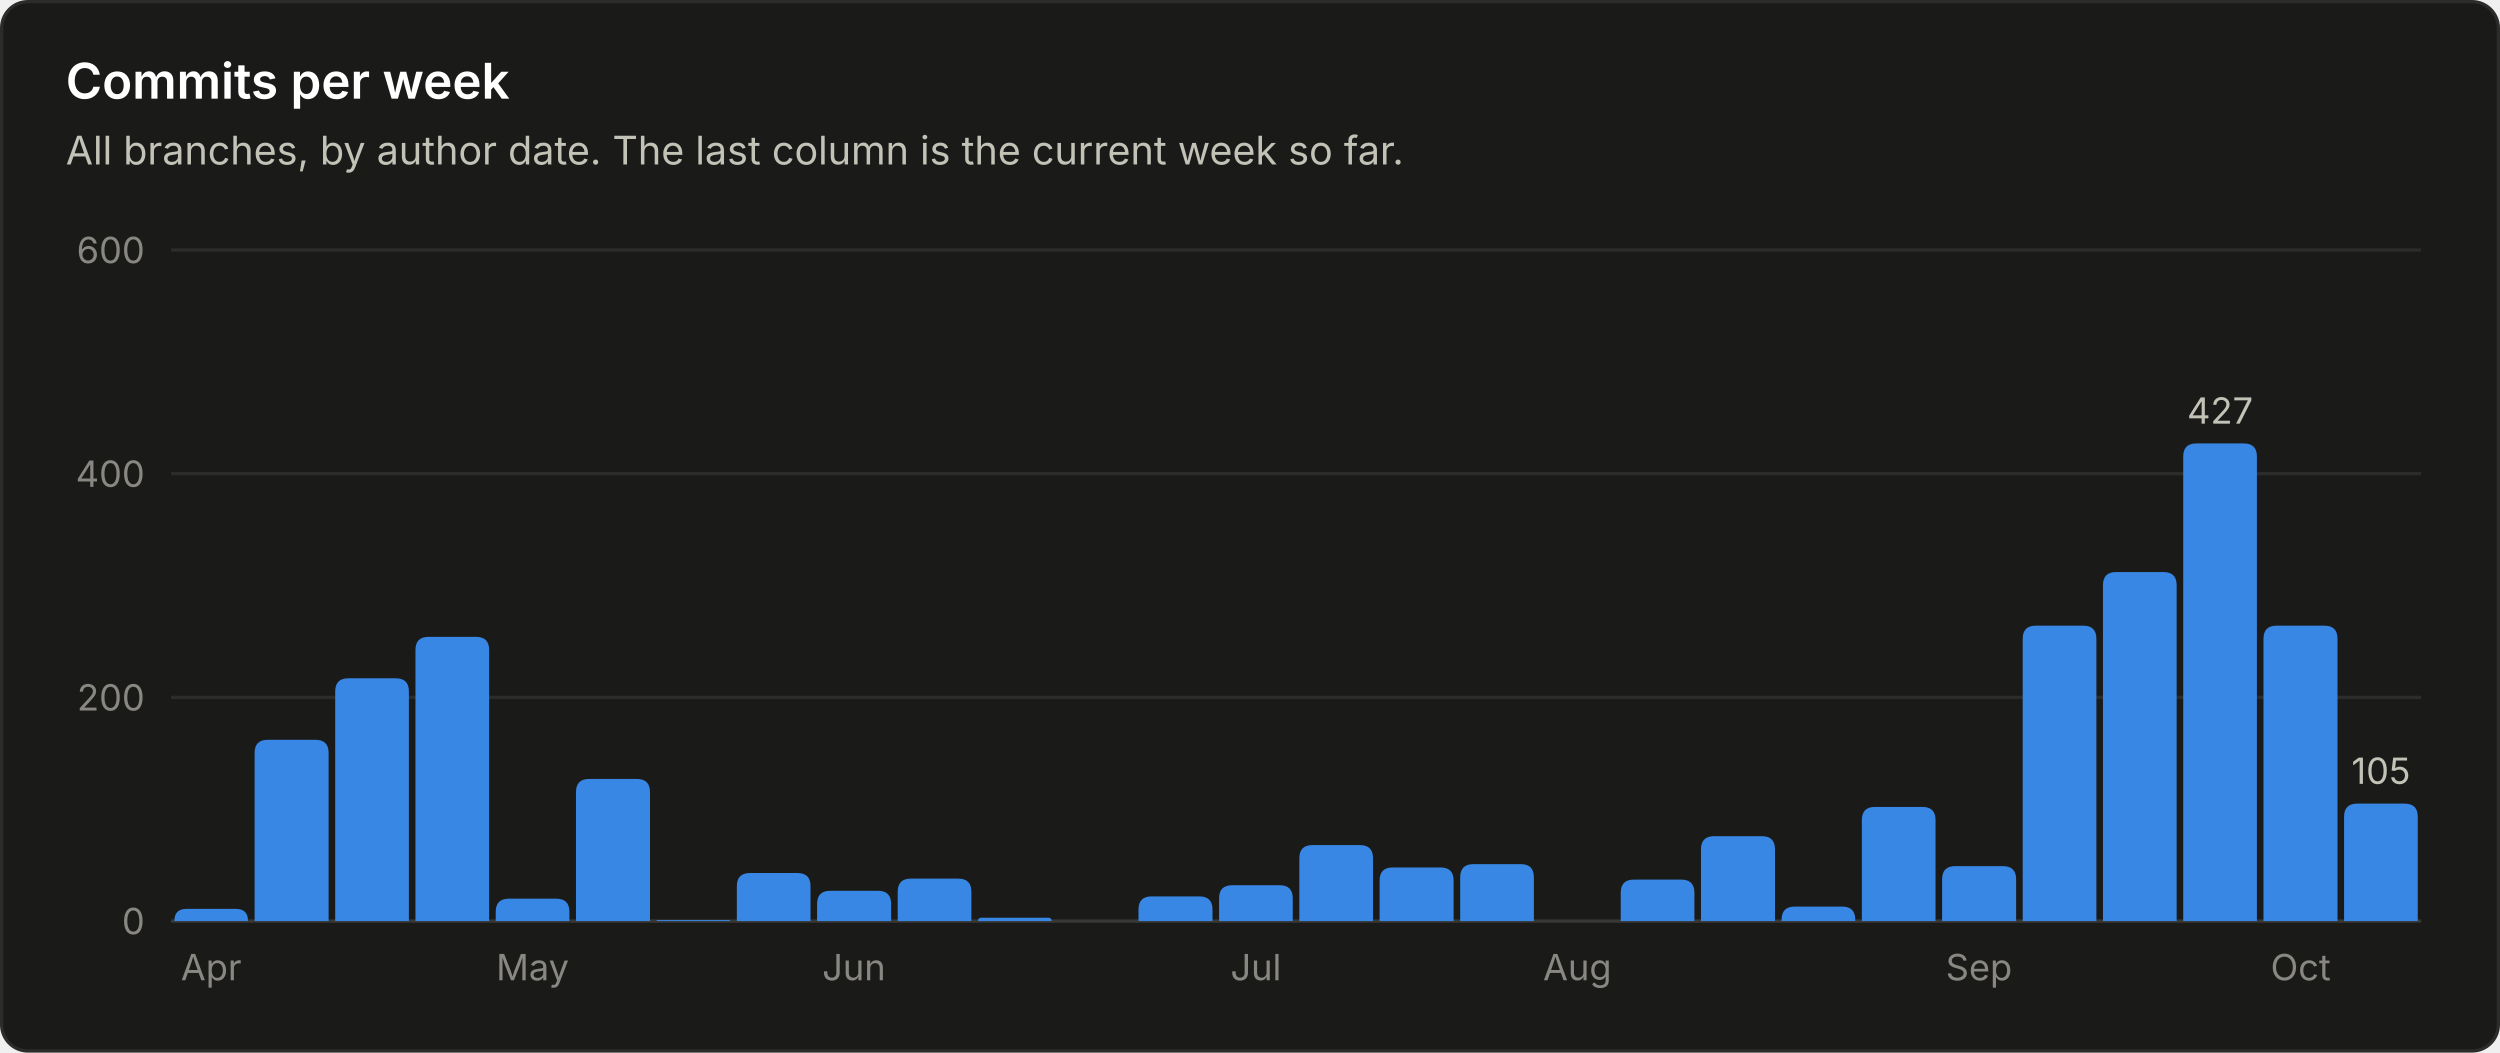
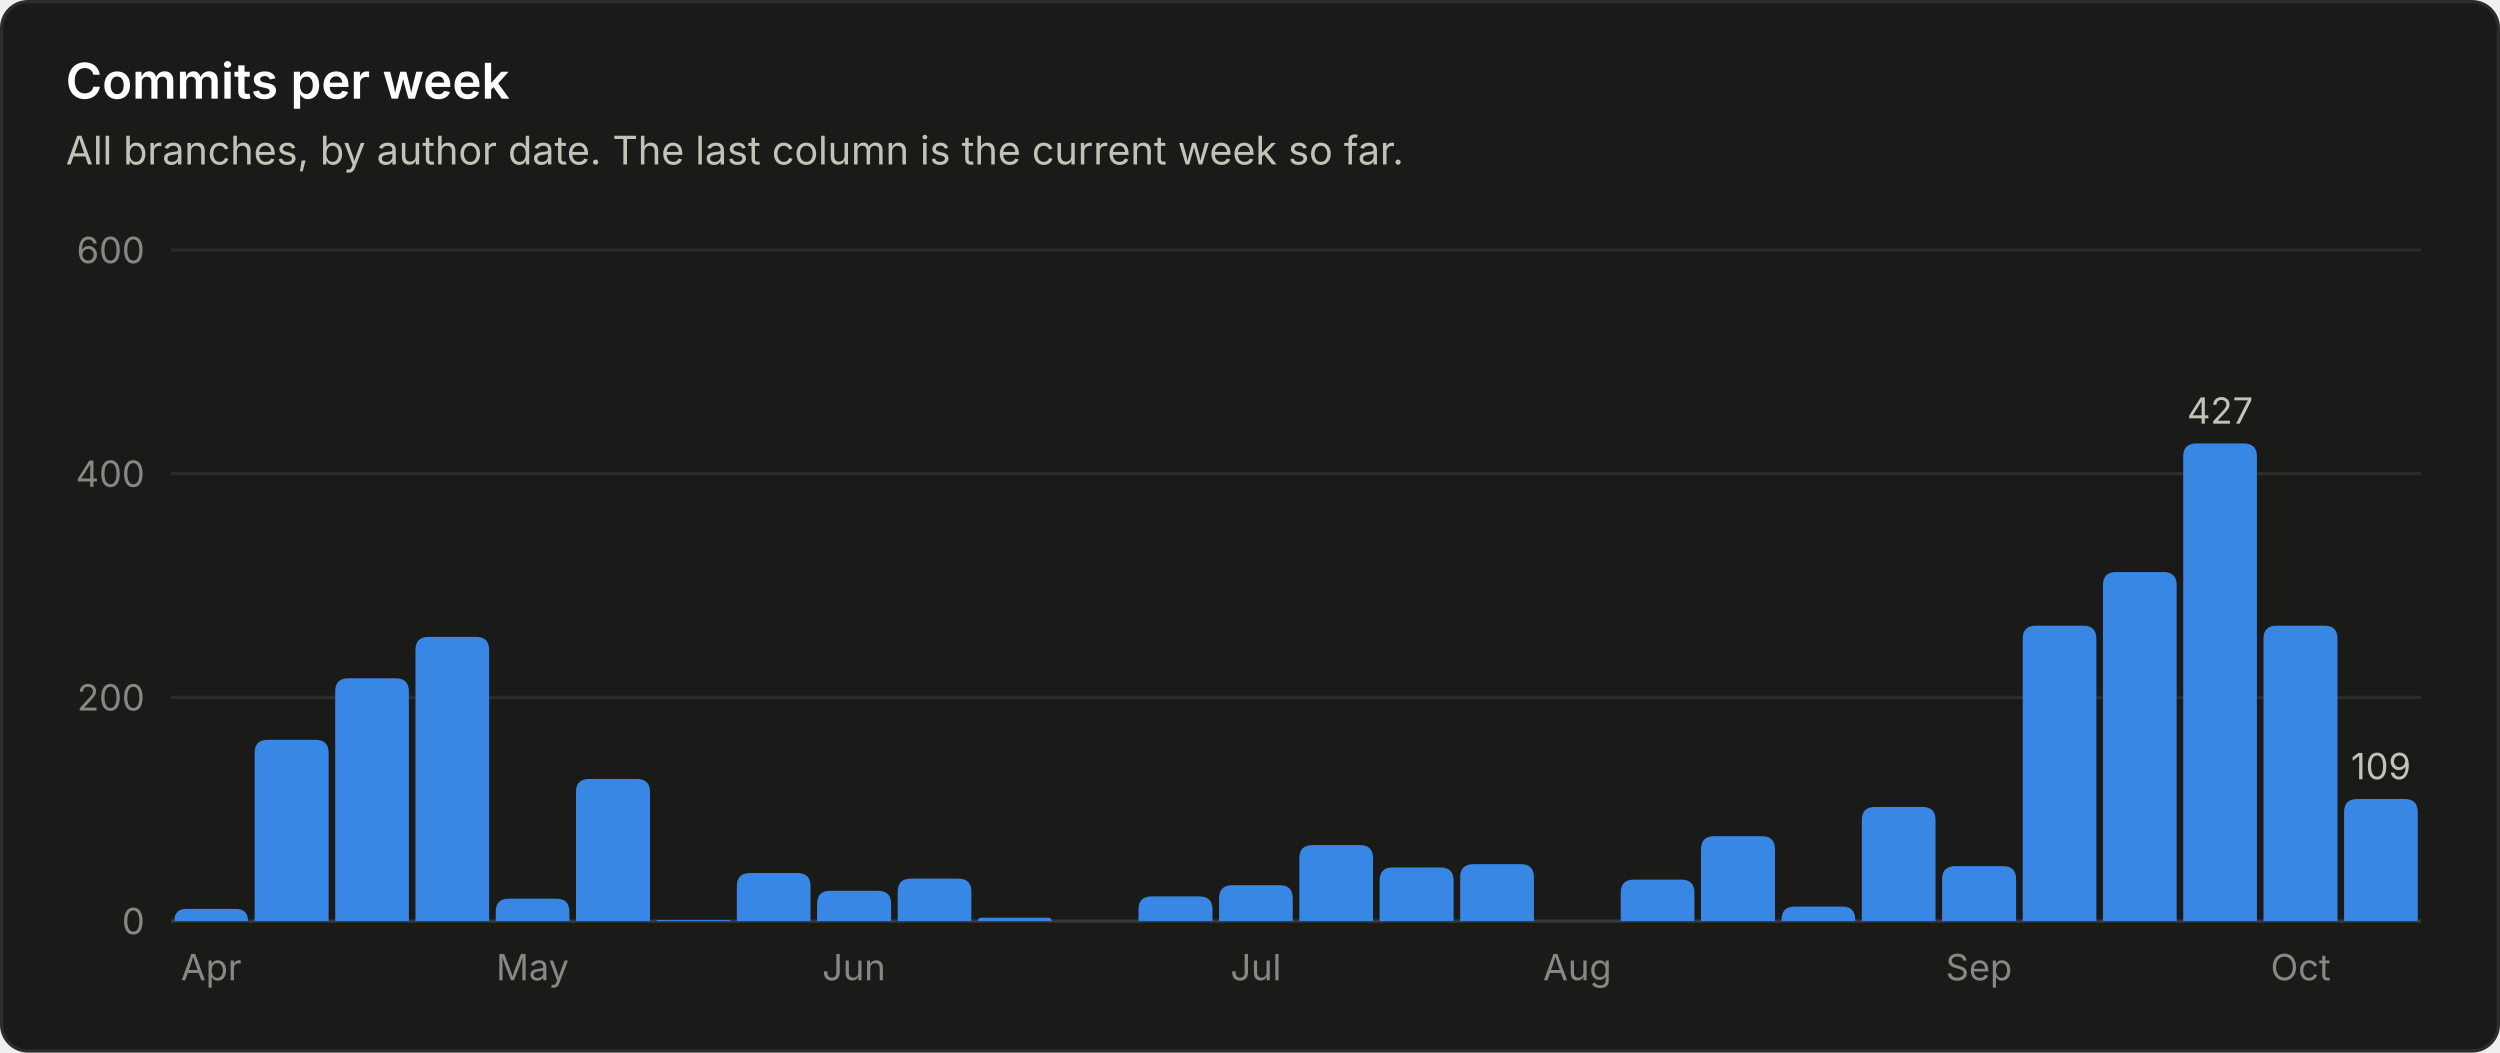
<svg xmlns="http://www.w3.org/2000/svg" viewBox="0 0 760 320" width="760" height="320" role="img" font-family="system-ui, -apple-system, 'Segoe UI', sans-serif">
  <rect x="0.5" y="0.5" width="759" height="319" rx="8" fill="#1a1a19" stroke="#2c2c2a" />
  <text x="20.0" y="30.0" fill="#ffffff" font-size="15" font-weight="600" text-anchor="start">Commits per week</text>
  <text x="20.0" y="50.0" fill="#c3c2b7" font-size="12" font-weight="400" text-anchor="start">All branches, by author date. The last column is the current week so far.</text>
  <line x1="52" y1="280.0" x2="736" y2="280.0" stroke="#383835" stroke-width="1" />
  <text x="44.0" y="284.0" fill="#898781" font-size="11" font-weight="400" text-anchor="end">0</text>
  <line x1="52" y1="212.0" x2="736" y2="212.0" stroke="#2c2c2a" stroke-width="1" />
  <text x="44.0" y="216.0" fill="#898781" font-size="11" font-weight="400" text-anchor="end">200</text>
  <line x1="52" y1="144.0" x2="736" y2="144.0" stroke="#2c2c2a" stroke-width="1" />
  <text x="44.0" y="148.0" fill="#898781" font-size="11" font-weight="400" text-anchor="end">400</text>
  <line x1="52" y1="76.0" x2="736" y2="76.0" stroke="#2c2c2a" stroke-width="1" />
  <text x="44.0" y="80.0" fill="#898781" font-size="11" font-weight="400" text-anchor="end">600</text>
  <path d="M53.0 280.0 V280.0 Q53.0 276.3 56.7 276.3 H71.7 Q75.4 276.3 75.4 280.0 V280.0 Z" fill="#3987e5" />
  <text x="64.2" y="298.0" fill="#898781" font-size="11" font-weight="400" text-anchor="middle">Apr</text>
  <path d="M77.4 280.0 V228.9 Q77.4 224.9 81.4 224.9 H95.9 Q99.9 224.9 99.9 228.9 V280.0 Z" fill="#3987e5" />
  <path d="M101.9 280.0 V210.2 Q101.9 206.2 105.9 206.2 H120.3 Q124.3 206.2 124.3 210.2 V280.0 Z" fill="#3987e5" />
  <path d="M126.3 280.0 V197.6 Q126.3 193.6 130.3 193.6 H144.7 Q148.7 193.6 148.7 197.6 V280.0 Z" fill="#3987e5" />
  <path d="M150.7 280.0 V277.2 Q150.7 273.2 154.7 273.2 H169.1 Q173.1 273.2 173.1 277.2 V280.0 Z" fill="#3987e5" />
  <text x="161.9" y="298.0" fill="#898781" font-size="11" font-weight="400" text-anchor="middle">May</text>
  <path d="M175.1 280.0 V240.8 Q175.1 236.8 179.1 236.8 H193.6 Q197.6 236.8 197.6 240.8 V280.0 Z" fill="#3987e5" />
  <path d="M199.6 280.0 V280.0 Q199.6 279.7 199.9 279.7 H221.7 Q222.0 279.7 222.0 280.0 V280.0 Z" fill="#3987e5" />
  <path d="M224.0 280.0 V269.4 Q224.0 265.4 228.0 265.4 H242.4 Q246.4 265.4 246.4 269.4 V280.0 Z" fill="#3987e5" />
  <path d="M248.4 280.0 V274.8 Q248.4 270.8 252.4 270.8 H266.9 Q270.9 270.8 270.9 274.8 V280.0 Z" fill="#3987e5" />
  <text x="259.6" y="298.0" fill="#898781" font-size="11" font-weight="400" text-anchor="middle">Jun</text>
  <path d="M272.9 280.0 V271.1 Q272.9 267.1 276.9 267.1 H291.3 Q295.3 267.1 295.3 271.1 V280.0 Z" fill="#3987e5" />
  <path d="M297.3 280.0 V280.0 Q297.3 279.0 298.3 279.0 H318.7 Q319.7 279.0 319.7 280.0 V280.0 Z" fill="#3987e5" />
  <path d="M346.1 280.0 V276.5 Q346.1 272.5 350.1 272.5 H364.6 Q368.6 272.5 368.6 276.5 V280.0 Z" fill="#3987e5" />
  <path d="M370.6 280.0 V273.1 Q370.6 269.1 374.6 269.1 H389.0 Q393.0 269.1 393.0 273.1 V280.0 Z" fill="#3987e5" />
  <text x="381.8" y="298.0" fill="#898781" font-size="11" font-weight="400" text-anchor="middle">Jul</text>
  <path d="M395.0 280.0 V260.9 Q395.0 256.9 399.0 256.9 H413.4 Q417.4 256.9 417.4 260.9 V280.0 Z" fill="#3987e5" />
  <path d="M419.4 280.0 V267.7 Q419.4 263.7 423.4 263.7 H437.9 Q441.9 263.7 441.9 267.7 V280.0 Z" fill="#3987e5" />
  <path d="M443.9 280.0 V266.7 Q443.9 262.7 447.9 262.7 H462.3 Q466.3 262.7 466.3 266.7 V280.0 Z" fill="#3987e5" />
  <text x="479.5" y="298.0" fill="#898781" font-size="11" font-weight="400" text-anchor="middle">Aug</text>
  <path d="M492.7 280.0 V271.4 Q492.7 267.4 496.7 267.4 H511.1 Q515.1 267.4 515.1 271.4 V280.0 Z" fill="#3987e5" />
  <path d="M517.1 280.0 V258.2 Q517.1 254.2 521.1 254.2 H535.6 Q539.6 254.2 539.6 258.2 V280.0 Z" fill="#3987e5" />
  <path d="M541.6 280.0 V279.6 Q541.6 275.6 545.6 275.6 H560.0 Q564.0 275.6 564.0 279.6 V280.0 Z" fill="#3987e5" />
  <path d="M566.0 280.0 V249.3 Q566.0 245.3 570.0 245.3 H584.4 Q588.4 245.3 588.4 249.3 V280.0 Z" fill="#3987e5" />
  <path d="M590.4 280.0 V267.3 Q590.4 263.3 594.4 263.3 H608.9 Q612.9 263.3 612.9 267.3 V280.0 Z" fill="#3987e5" />
  <text x="601.6" y="298.0" fill="#898781" font-size="11" font-weight="400" text-anchor="middle">Sep</text>
  <path d="M614.9 280.0 V194.2 Q614.9 190.2 618.9 190.2 H633.3 Q637.3 190.2 637.3 194.2 V280.0 Z" fill="#3987e5" />
  <path d="M639.3 280.0 V177.9 Q639.3 173.9 643.3 173.9 H657.7 Q661.7 173.9 661.7 177.9 V280.0 Z" fill="#3987e5" />
  <path d="M663.7 280.0 V138.8 Q663.7 134.8 667.7 134.8 H682.1 Q686.1 134.8 686.1 138.8 V280.0 Z" fill="#3987e5" />
  <text x="674.9" y="128.8" fill="#c3c2b7" font-size="11" font-weight="400" text-anchor="middle">427</text>
  <path d="M688.1 280.0 V194.2 Q688.1 190.2 692.1 190.2 H706.6 Q710.6 190.2 710.6 194.2 V280.0 Z" fill="#3987e5" />
  <text x="699.4" y="298.0" fill="#898781" font-size="11" font-weight="400" text-anchor="middle">Oct</text>
-   <path d="M712.6 280.0 V248.3 Q712.6 244.3 716.6 244.3 H731.0 Q735.0 244.3 735.0 248.3 V280.0 Z" fill="#3987e5" />
-   <text x="723.8" y="238.3" fill="#c3c2b7" font-size="11" font-weight="400" text-anchor="middle">105</text>
+   <path d="M712.6 280.0 V246.9 Q712.6 242.9 716.6 242.9 H731.0 Q735.0 242.9 735.0 246.9 V280.0 Z" fill="#3987e5" />
+   <text x="723.8" y="236.9" fill="#c3c2b7" font-size="11" font-weight="400" text-anchor="middle">109</text>
</svg>
